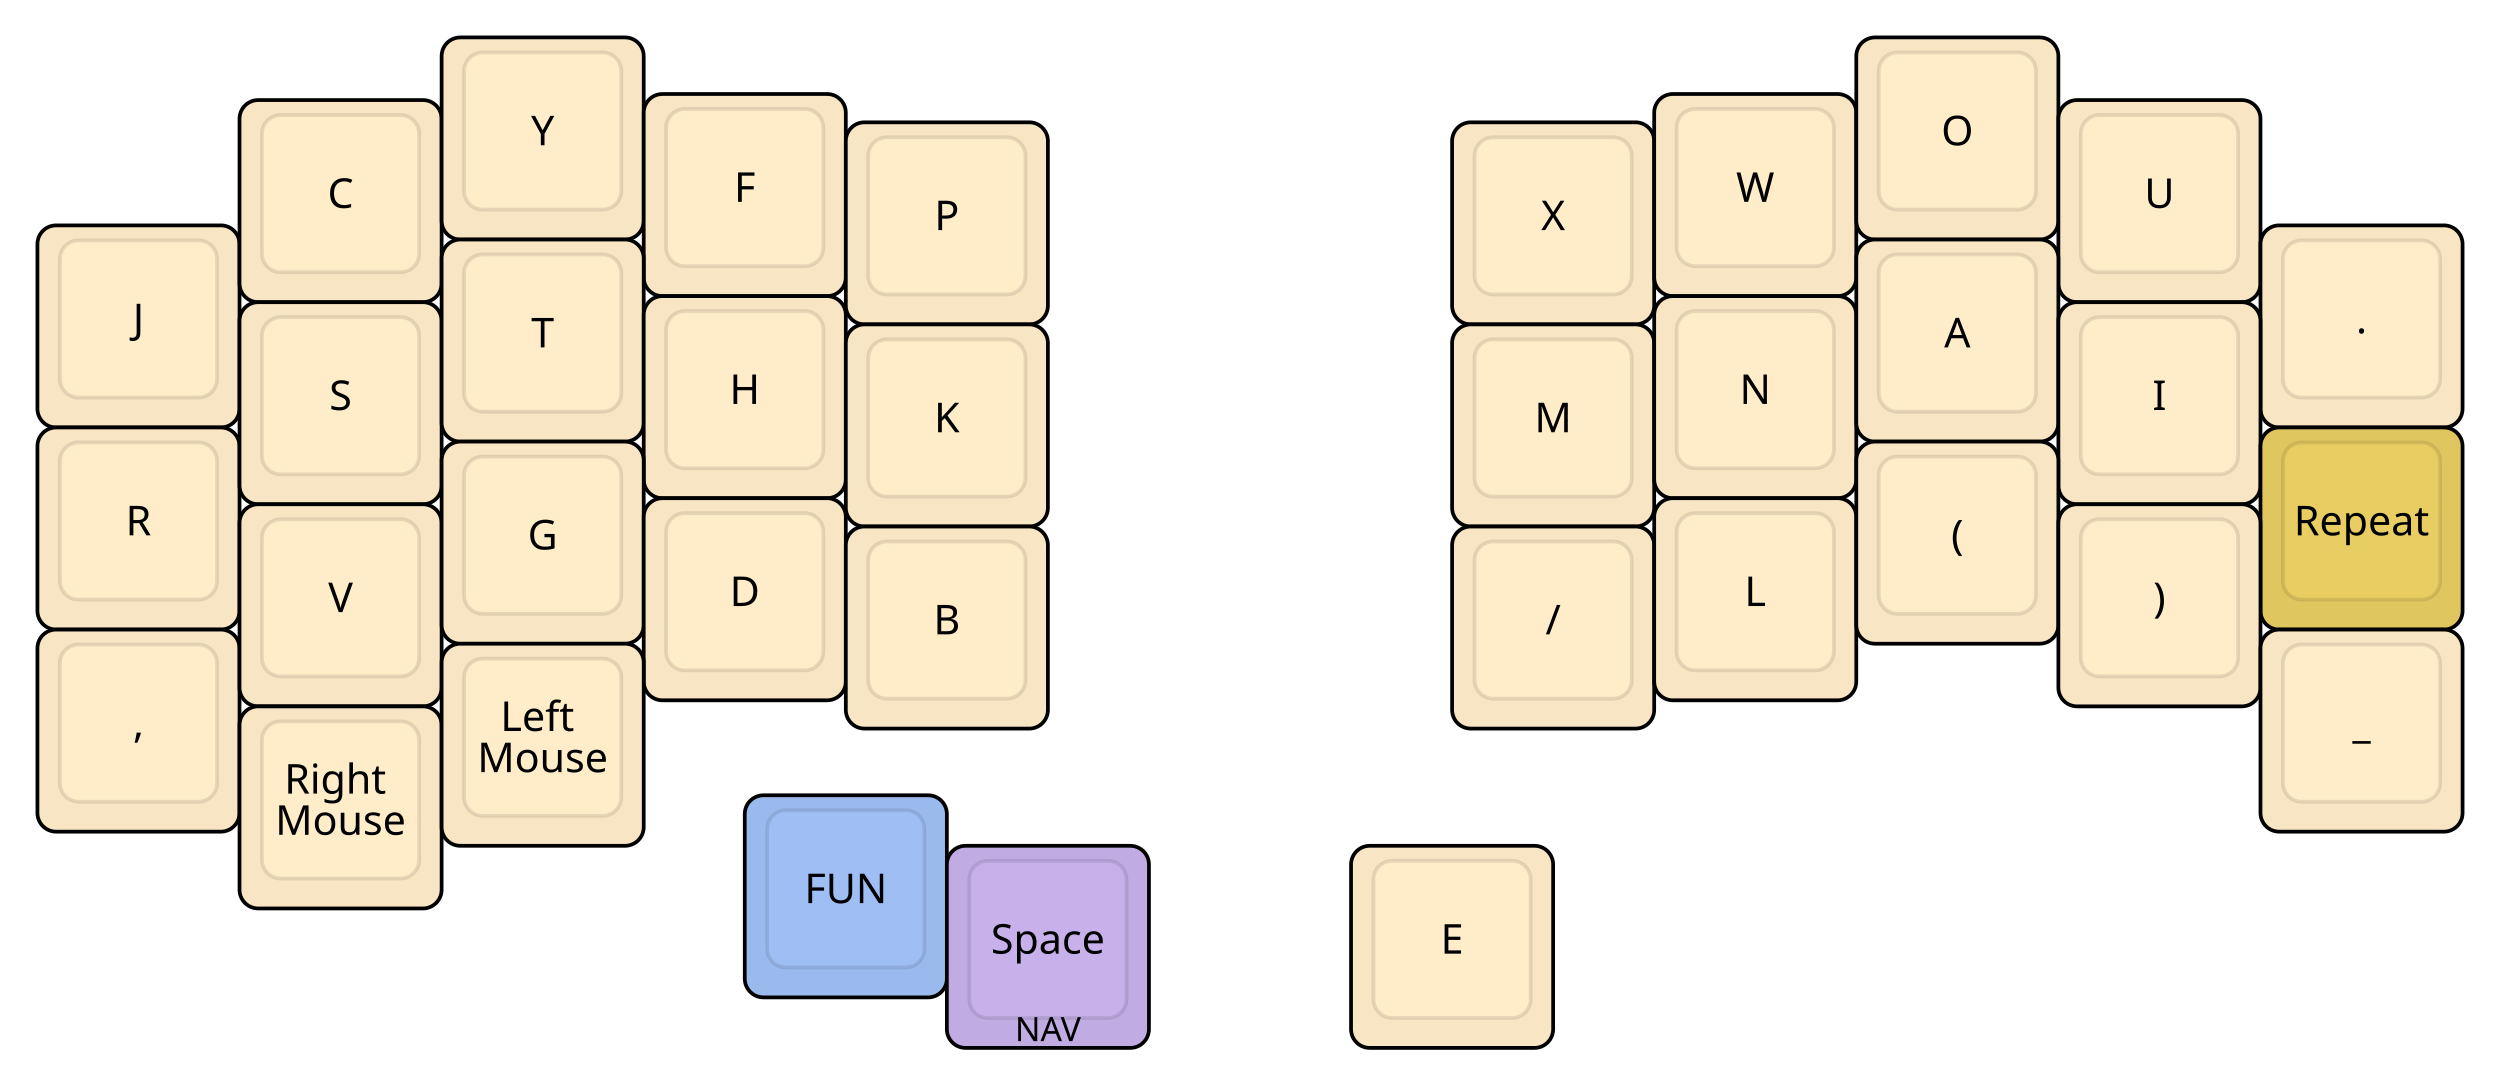
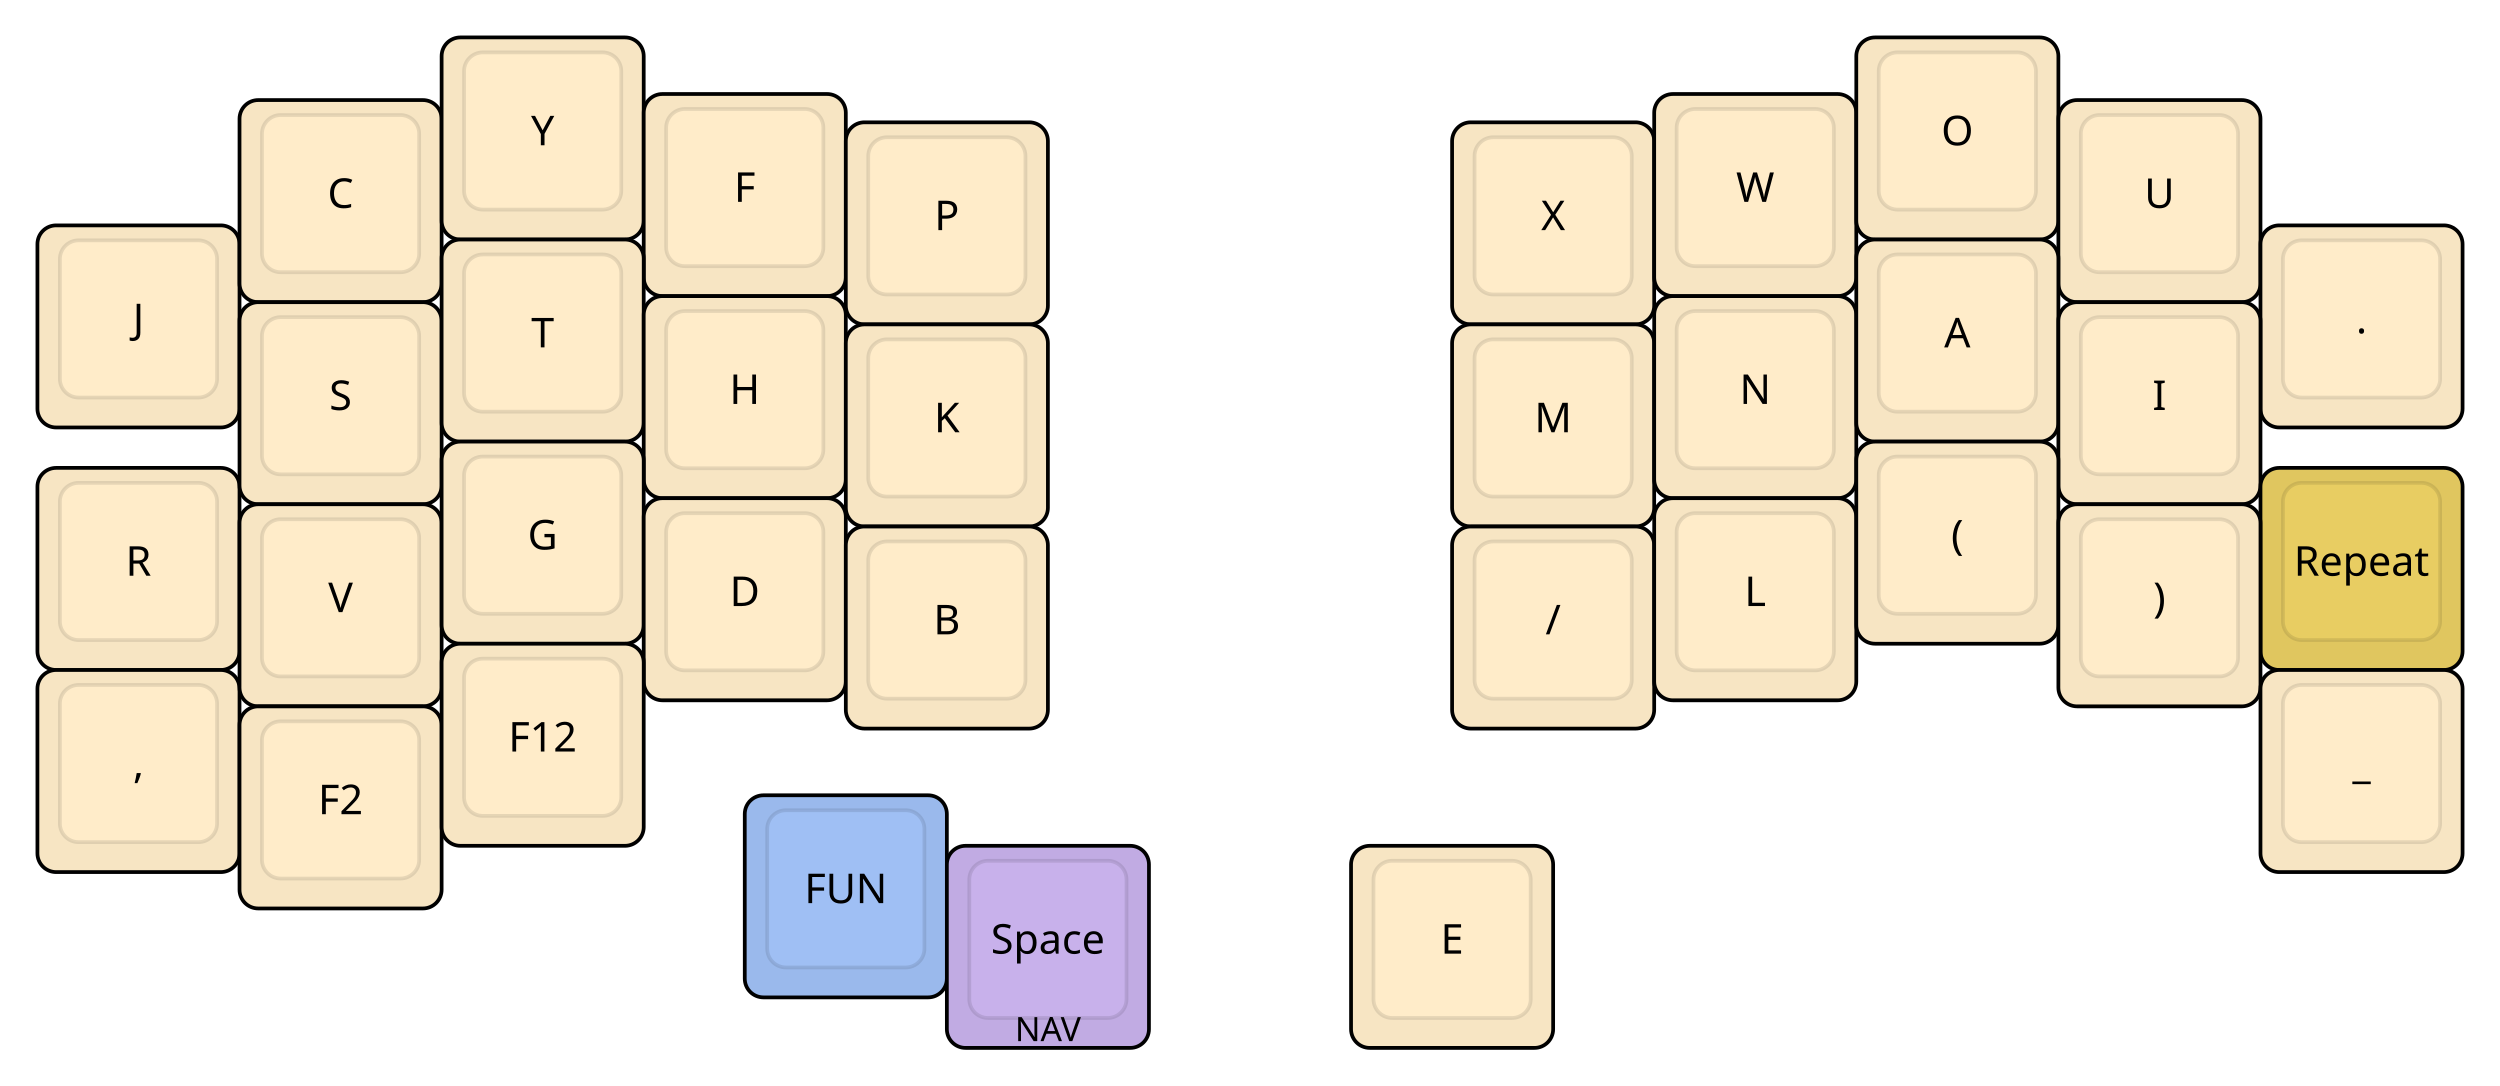
<svg xmlns="http://www.w3.org/2000/svg" width="668px" height="290x" viewBox="0 0 668 290">
  <style type="text/css">
    .keycap .border { stroke: black; stroke-width: 1; }
    .keycap .inner.border { stroke: rgba(0,0,0,.1); }
    .keycap { font-family: sans-serif; font-size: 11px}
    .keycap .sub { font-size: 9px}
  </style>
  <g class="keycap default">
    <rect x="10" y="60.22" width="54" height="54" rx="5" fill="#f7e5c3" class="outer border" />
    <rect x="16" y="64.22" width="42" height="42" rx="5" fill="#ffecc9" class="inner border" />
    <text x="37" y="85.22" text-anchor="middle" dominant-baseline="middle" class="main">
      <tspan x="37" dy="0">J</tspan>
    </text>
  </g>
  <g class="keycap default">
    <rect x="64" y="26.74" width="54" height="54" rx="5" fill="#f7e5c3" class="outer border" />
    <rect x="70" y="30.74" width="42" height="42" rx="5" fill="#ffecc9" class="inner border" />
    <text x="91" y="51.74" text-anchor="middle" dominant-baseline="middle" class="main">
      <tspan x="91" dy="0">C</tspan>
    </text>
  </g>
  <g class="keycap default">
    <rect x="118" y="10" width="54" height="54" rx="5" fill="#f7e5c3" class="outer border" />
    <rect x="124" y="14" width="42" height="42" rx="5" fill="#ffecc9" class="inner border" />
    <text x="145" y="35" text-anchor="middle" dominant-baseline="middle" class="main">
      <tspan x="145" dy="0">Y</tspan>
    </text>
  </g>
  <g class="keycap default">
    <rect x="172" y="25.12" width="54" height="54" rx="5" fill="#f7e5c3" class="outer border" />
    <rect x="178" y="29.12" width="42" height="42" rx="5" fill="#ffecc9" class="inner border" />
    <text x="199" y="50.12" text-anchor="middle" dominant-baseline="middle" class="main">
      <tspan x="199" dy="0">F</tspan>
    </text>
  </g>
  <g class="keycap default">
    <rect x="226" y="32.68" width="54" height="54" rx="5" fill="#f7e5c3" class="outer border" />
    <rect x="232" y="36.68" width="42" height="42" rx="5" fill="#ffecc9" class="inner border" />
    <text x="253" y="57.68" text-anchor="middle" dominant-baseline="middle" class="main">
      <tspan x="253" dy="0">P</tspan>
    </text>
  </g>
  <g class="keycap default">
    <rect x="388" y="32.68" width="54" height="54" rx="5" fill="#f7e5c3" class="outer border" />
    <rect x="394" y="36.68" width="42" height="42" rx="5" fill="#ffecc9" class="inner border" />
    <text x="415" y="57.68" text-anchor="middle" dominant-baseline="middle" class="main">
      <tspan x="415" dy="0">X</tspan>
    </text>
  </g>
  <g class="keycap default">
    <rect x="442" y="25.12" width="54" height="54" rx="5" fill="#f7e5c3" class="outer border" />
    <rect x="448" y="29.12" width="42" height="42" rx="5" fill="#ffecc9" class="inner border" />
    <text x="469" y="50.12" text-anchor="middle" dominant-baseline="middle" class="main">
      <tspan x="469" dy="0">W</tspan>
    </text>
  </g>
  <g class="keycap default">
    <rect x="496" y="10" width="54" height="54" rx="5" fill="#f7e5c3" class="outer border" />
    <rect x="502" y="14" width="42" height="42" rx="5" fill="#ffecc9" class="inner border" />
    <text x="523" y="35" text-anchor="middle" dominant-baseline="middle" class="main">
      <tspan x="523" dy="0">O</tspan>
    </text>
  </g>
  <g class="keycap default">
    <rect x="550" y="26.74" width="54" height="54" rx="5" fill="#f7e5c3" class="outer border" />
    <rect x="556" y="30.74" width="42" height="42" rx="5" fill="#ffecc9" class="inner border" />
    <text x="577" y="51.74" text-anchor="middle" dominant-baseline="middle" class="main">
      <tspan x="577" dy="0">U</tspan>
    </text>
  </g>
  <g class="keycap default">
    <rect x="604" y="60.22" width="54" height="54" rx="5" fill="#f7e5c3" class="outer border" />
    <rect x="610" y="64.22" width="42" height="42" rx="5" fill="#ffecc9" class="inner border" />
    <text x="631" y="85.22" text-anchor="middle" dominant-baseline="middle" class="main">
      <tspan x="631" dy="0">.</tspan>
    </text>
  </g>
  <g class="keycap default">
-     <rect x="10" y="114.22" width="54" height="54" rx="5" fill="#f7e5c3" class="outer border" />
-     <rect x="16" y="118.22" width="42" height="42" rx="5" fill="#ffecc9" class="inner border" />
-     <text x="37" y="139.22" text-anchor="middle" dominant-baseline="middle" class="main">
+     <rect x="10" y="125.02" width="54" height="54" rx="5" fill="#f7e5c3" class="outer border" />
+     <rect x="16" y="129.02" width="42" height="42" rx="5" fill="#ffecc9" class="inner border" />
+     <text x="37" y="150.02" text-anchor="middle" dominant-baseline="middle" class="main">
      <tspan x="37" dy="0">R</tspan>
    </text>
  </g>
  <g class="keycap default">
    <rect x="64" y="80.74" width="54" height="54" rx="5" fill="#f7e5c3" class="outer border" />
    <rect x="70" y="84.74" width="42" height="42" rx="5" fill="#ffecc9" class="inner border" />
    <text x="91" y="105.74" text-anchor="middle" dominant-baseline="middle" class="main">
      <tspan x="91" dy="0">S</tspan>
    </text>
  </g>
  <g class="keycap default">
    <rect x="118" y="64" width="54" height="54" rx="5" fill="#f7e5c3" class="outer border" />
    <rect x="124" y="68" width="42" height="42" rx="5" fill="#ffecc9" class="inner border" />
    <text x="145" y="89" text-anchor="middle" dominant-baseline="middle" class="main">
      <tspan x="145" dy="0">T</tspan>
    </text>
  </g>
  <g class="keycap default">
    <rect x="172" y="79.12" width="54" height="54" rx="5" fill="#f7e5c3" class="outer border" />
    <rect x="178" y="83.12" width="42" height="42" rx="5" fill="#ffecc9" class="inner border" />
    <text x="199" y="104.12" text-anchor="middle" dominant-baseline="middle" class="main">
      <tspan x="199" dy="0">H</tspan>
    </text>
  </g>
  <g class="keycap default">
    <rect x="226" y="86.68" width="54" height="54" rx="5" fill="#f7e5c3" class="outer border" />
    <rect x="232" y="90.68" width="42" height="42" rx="5" fill="#ffecc9" class="inner border" />
    <text x="253" y="111.68" text-anchor="middle" dominant-baseline="middle" class="main">
      <tspan x="253" dy="0">K</tspan>
    </text>
  </g>
  <g class="keycap default">
    <rect x="388" y="86.68" width="54" height="54" rx="5" fill="#f7e5c3" class="outer border" />
    <rect x="394" y="90.68" width="42" height="42" rx="5" fill="#ffecc9" class="inner border" />
    <text x="415" y="111.68" text-anchor="middle" dominant-baseline="middle" class="main">
      <tspan x="415" dy="0">M</tspan>
    </text>
  </g>
  <g class="keycap default">
    <rect x="442" y="79.12" width="54" height="54" rx="5" fill="#f7e5c3" class="outer border" />
    <rect x="448" y="83.12" width="42" height="42" rx="5" fill="#ffecc9" class="inner border" />
    <text x="469" y="104.12" text-anchor="middle" dominant-baseline="middle" class="main">
      <tspan x="469" dy="0">N</tspan>
    </text>
  </g>
  <g class="keycap default">
    <rect x="496" y="64" width="54" height="54" rx="5" fill="#f7e5c3" class="outer border" />
    <rect x="502" y="68" width="42" height="42" rx="5" fill="#ffecc9" class="inner border" />
    <text x="523" y="89" text-anchor="middle" dominant-baseline="middle" class="main">
      <tspan x="523" dy="0">A</tspan>
    </text>
  </g>
  <g class="keycap default">
    <rect x="550" y="80.74" width="54" height="54" rx="5" fill="#f7e5c3" class="outer border" />
    <rect x="556" y="84.74" width="42" height="42" rx="5" fill="#ffecc9" class="inner border" />
    <text x="577" y="105.74" text-anchor="middle" dominant-baseline="middle" class="main">
      <tspan x="577" dy="0">I</tspan>
    </text>
  </g>
  <g class="keycap special">
-     <rect x="604" y="114.22" width="54" height="54" rx="5" fill="#e0c65f" class="outer border" />
-     <rect x="610" y="118.22" width="42" height="42" rx="5" fill="#e8cd62" class="inner border" />
-     <text x="631" y="139.22" text-anchor="middle" dominant-baseline="middle" class="main">
+     <rect x="604" y="125.02" width="54" height="54" rx="5" fill="#e0c65f" class="outer border" />
+     <rect x="610" y="129.02" width="42" height="42" rx="5" fill="#e8cd62" class="inner border" />
+     <text x="631" y="150.02" text-anchor="middle" dominant-baseline="middle" class="main">
      <tspan x="631" dy="0">Repeat</tspan>
    </text>
  </g>
  <g class="keycap default">
-     <rect x="10" y="168.22" width="54" height="54" rx="5" fill="#f7e5c3" class="outer border" />
-     <rect x="16" y="172.22" width="42" height="42" rx="5" fill="#ffecc9" class="inner border" />
-     <text x="37" y="193.22" text-anchor="middle" dominant-baseline="middle" class="main">
+     <rect x="10" y="179.02" width="54" height="54" rx="5" fill="#f7e5c3" class="outer border" />
+     <rect x="16" y="183.02" width="42" height="42" rx="5" fill="#ffecc9" class="inner border" />
+     <text x="37" y="204.02" text-anchor="middle" dominant-baseline="middle" class="main">
      <tspan x="37" dy="0">,</tspan>
    </text>
  </g>
  <g class="keycap default">
    <rect x="64" y="134.74" width="54" height="54" rx="5" fill="#f7e5c3" class="outer border" />
    <rect x="70" y="138.74" width="42" height="42" rx="5" fill="#ffecc9" class="inner border" />
    <text x="91" y="159.74" text-anchor="middle" dominant-baseline="middle" class="main">
      <tspan x="91" dy="0">V</tspan>
    </text>
  </g>
  <g class="keycap default">
    <rect x="118" y="118" width="54" height="54" rx="5" fill="#f7e5c3" class="outer border" />
    <rect x="124" y="122" width="42" height="42" rx="5" fill="#ffecc9" class="inner border" />
    <text x="145" y="143" text-anchor="middle" dominant-baseline="middle" class="main">
      <tspan x="145" dy="0">G</tspan>
    </text>
  </g>
  <g class="keycap default">
    <rect x="172" y="133.12" width="54" height="54" rx="5" fill="#f7e5c3" class="outer border" />
    <rect x="178" y="137.12" width="42" height="42" rx="5" fill="#ffecc9" class="inner border" />
    <text x="199" y="158.12" text-anchor="middle" dominant-baseline="middle" class="main">
      <tspan x="199" dy="0">D</tspan>
    </text>
  </g>
  <g class="keycap default">
    <rect x="226" y="140.68" width="54" height="54" rx="5" fill="#f7e5c3" class="outer border" />
    <rect x="232" y="144.68" width="42" height="42" rx="5" fill="#ffecc9" class="inner border" />
    <text x="253" y="165.68" text-anchor="middle" dominant-baseline="middle" class="main">
      <tspan x="253" dy="0">B</tspan>
    </text>
  </g>
  <g class="keycap default">
    <rect x="388" y="140.68" width="54" height="54" rx="5" fill="#f7e5c3" class="outer border" />
    <rect x="394" y="144.68" width="42" height="42" rx="5" fill="#ffecc9" class="inner border" />
    <text x="415" y="165.68" text-anchor="middle" dominant-baseline="middle" class="main">
      <tspan x="415" dy="0">/</tspan>
    </text>
  </g>
  <g class="keycap default">
    <rect x="442" y="133.12" width="54" height="54" rx="5" fill="#f7e5c3" class="outer border" />
    <rect x="448" y="137.12" width="42" height="42" rx="5" fill="#ffecc9" class="inner border" />
    <text x="469" y="158.12" text-anchor="middle" dominant-baseline="middle" class="main">
      <tspan x="469" dy="0">L</tspan>
    </text>
  </g>
  <g class="keycap default">
    <rect x="496" y="118" width="54" height="54" rx="5" fill="#f7e5c3" class="outer border" />
    <rect x="502" y="122" width="42" height="42" rx="5" fill="#ffecc9" class="inner border" />
    <text x="523" y="143" text-anchor="middle" dominant-baseline="middle" class="main">
      <tspan x="523" dy="0">(</tspan>
    </text>
  </g>
  <g class="keycap default">
    <rect x="550" y="134.74" width="54" height="54" rx="5" fill="#f7e5c3" class="outer border" />
    <rect x="556" y="138.74" width="42" height="42" rx="5" fill="#ffecc9" class="inner border" />
    <text x="577" y="159.74" text-anchor="middle" dominant-baseline="middle" class="main">
      <tspan x="577" dy="0">)</tspan>
    </text>
  </g>
  <g class="keycap default">
-     <rect x="604" y="168.22" width="54" height="54" rx="5" fill="#f7e5c3" class="outer border" />
-     <rect x="610" y="172.22" width="42" height="42" rx="5" fill="#ffecc9" class="inner border" />
-     <text x="631" y="193.22" text-anchor="middle" dominant-baseline="middle" class="main">
+     <rect x="604" y="179.02" width="54" height="54" rx="5" fill="#f7e5c3" class="outer border" />
+     <rect x="610" y="183.02" width="42" height="42" rx="5" fill="#ffecc9" class="inner border" />
+     <text x="631" y="204.02" text-anchor="middle" dominant-baseline="middle" class="main">
      <tspan x="631" dy="0">_</tspan>
    </text>
  </g>
  <g class="keycap default">
    <rect x="64" y="188.74" width="54" height="54" rx="5" fill="#f7e5c3" class="outer border" />
    <rect x="70" y="192.74" width="42" height="42" rx="5" fill="#ffecc9" class="inner border" />
-     <text x="91" y="208.24" text-anchor="middle" dominant-baseline="middle" class="main">
-       <tspan x="91" dy="0">Right</tspan>
-       <tspan x="91" dy="11">Mouse</tspan>
+     <text x="91" y="213.74" text-anchor="middle" dominant-baseline="middle" class="main">
+       <tspan x="91" dy="0">F2</tspan>
    </text>
  </g>
  <g class="keycap default">
    <rect x="118" y="172" width="54" height="54" rx="5" fill="#f7e5c3" class="outer border" />
    <rect x="124" y="176" width="42" height="42" rx="5" fill="#ffecc9" class="inner border" />
-     <text x="145" y="191.5" text-anchor="middle" dominant-baseline="middle" class="main">
-       <tspan x="145" dy="0">Left</tspan>
-       <tspan x="145" dy="11">Mouse</tspan>
+     <text x="145" y="197" text-anchor="middle" dominant-baseline="middle" class="main">
+       <tspan x="145" dy="0">F12</tspan>
    </text>
  </g>
  <g class="keycap layer1">
    <rect x="199" y="212.5" width="54" height="54" rx="5" fill="#9ab9ec" class="outer border" />
    <rect x="205" y="216.5" width="42" height="42" rx="5" fill="#9fbff4" class="inner border" />
    <text x="226" y="237.5" text-anchor="middle" dominant-baseline="middle" class="main">
      <tspan x="226" dy="0">FUN</tspan>
    </text>
  </g>
  <g class="keycap layer_down">
    <rect x="253" y="226" width="54" height="54" rx="5" fill="#c1abe3" class="outer border" />
    <rect x="259" y="230" width="42" height="42" rx="5" fill="#c8b1eb" class="inner border" />
    <text x="280" y="251" text-anchor="middle" dominant-baseline="middle" class="main">
      <tspan x="280" dy="0">Space</tspan>
    </text>
    <text x="280" y="278.2" text-anchor="middle" class="sub">NAV</text>
  </g>
  <g class="keycap default">
    <rect x="361" y="226" width="54" height="54" rx="5" fill="#f7e5c3" class="outer border" />
    <rect x="367" y="230" width="42" height="42" rx="5" fill="#ffecc9" class="inner border" />
    <text x="388" y="251" text-anchor="middle" dominant-baseline="middle" class="main">
      <tspan x="388" dy="0">E</tspan>
    </text>
  </g>
</svg>
